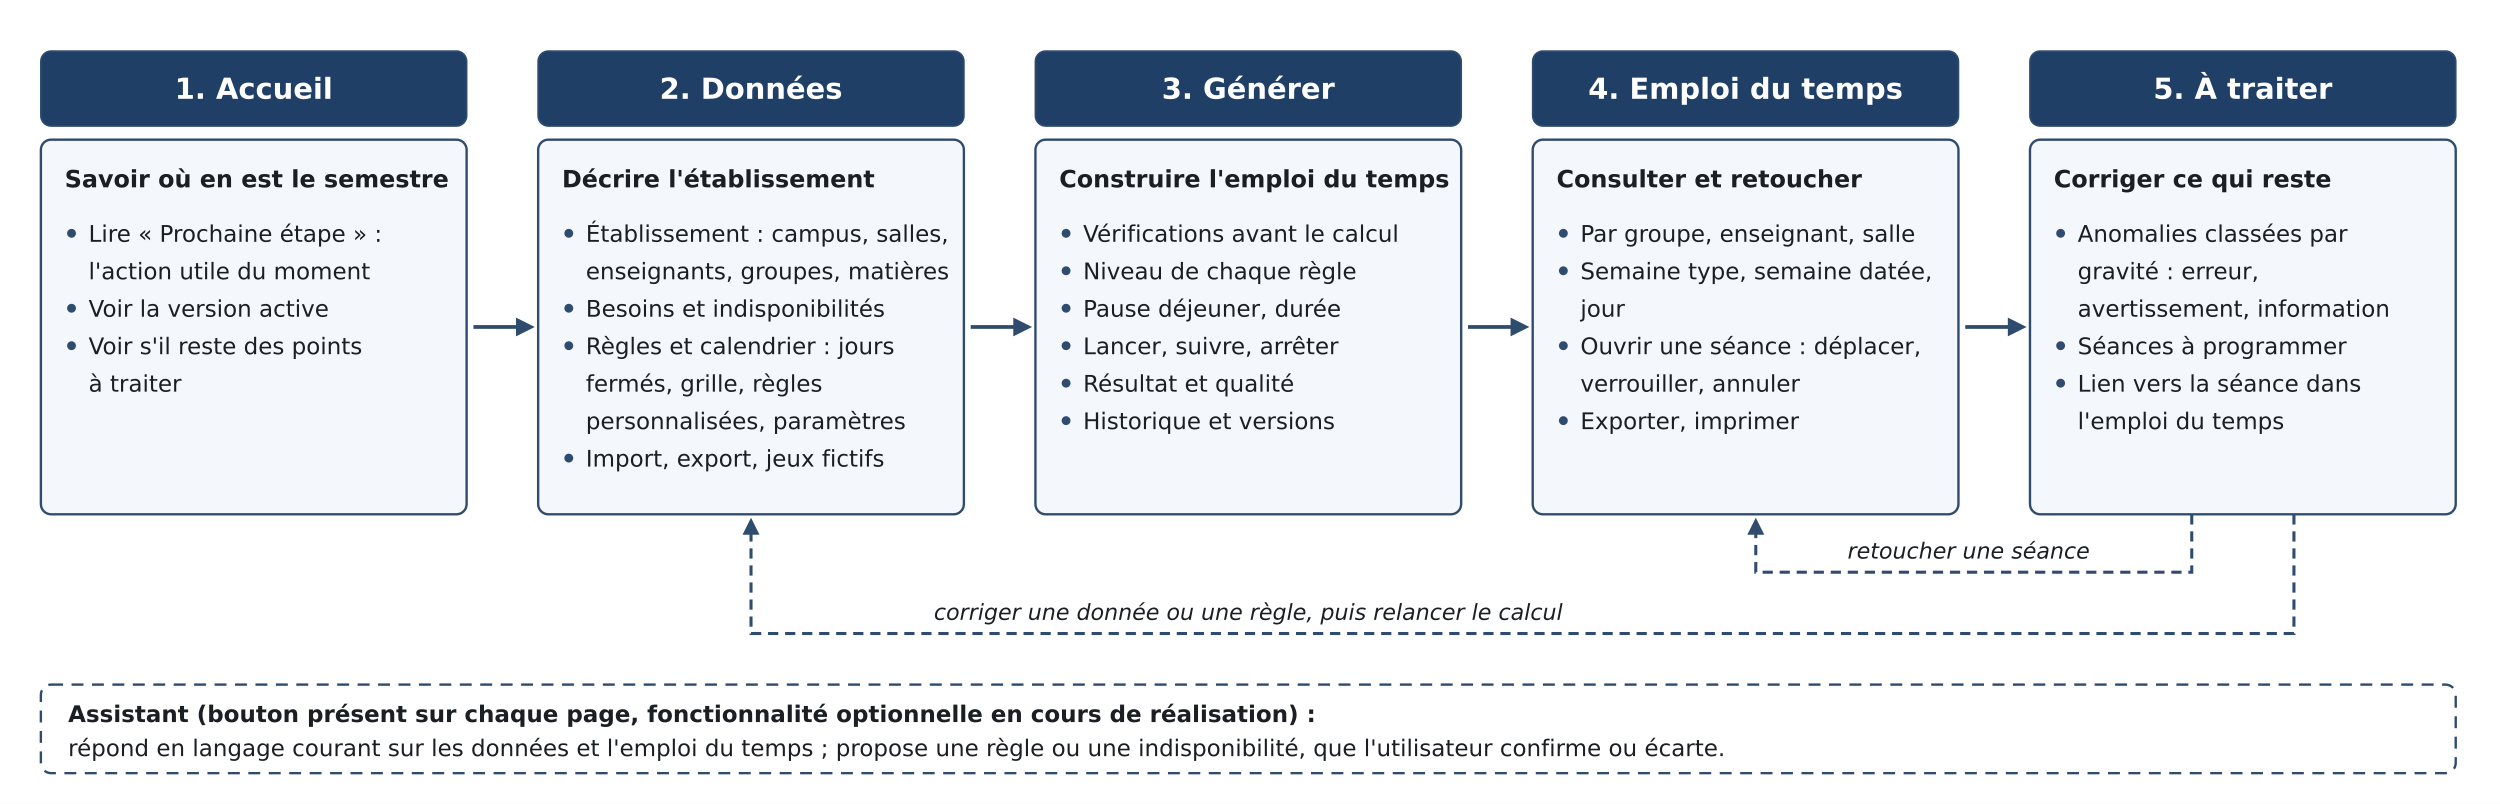
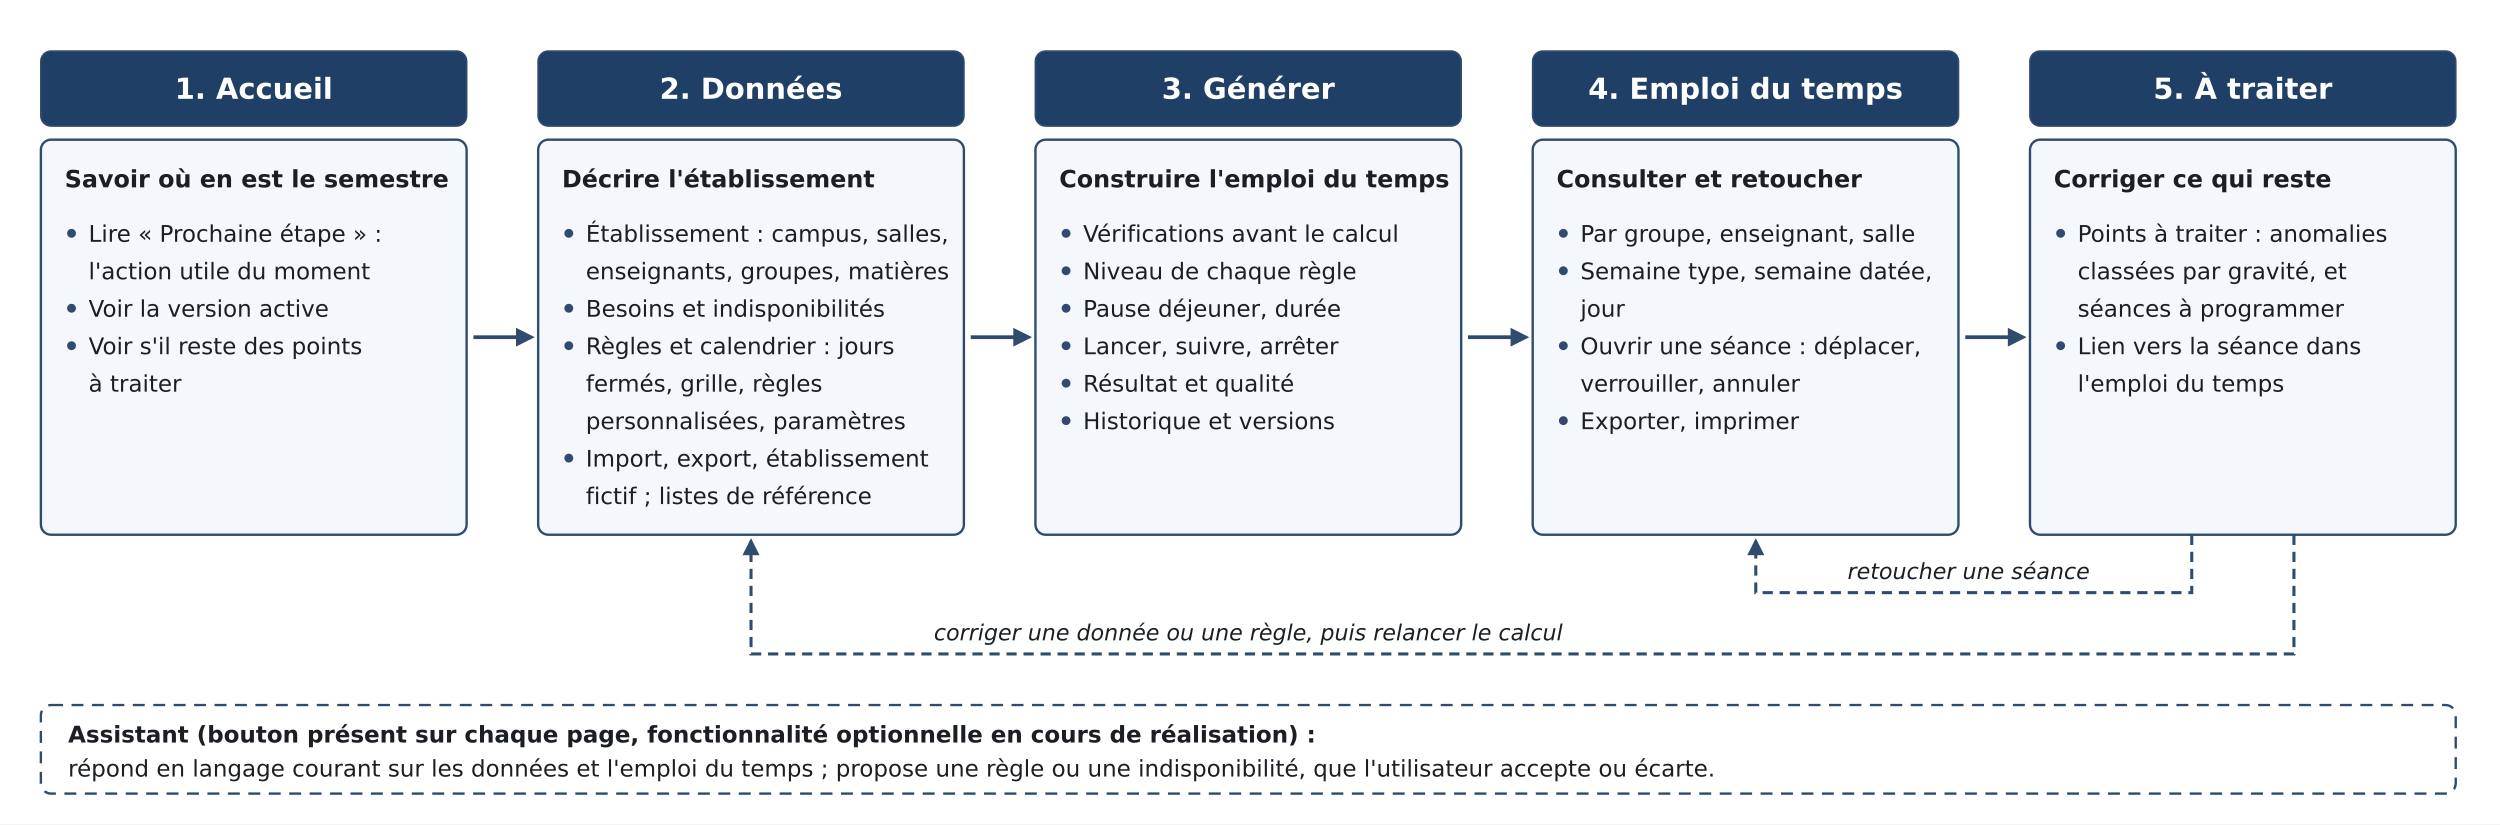
- <svg xmlns="http://www.w3.org/2000/svg" width="1468" height="472" viewBox="0 0 1468 472" font-family="Segoe UI, DejaVu Sans, Helvetica, Arial, sans-serif">
-   <rect x="0" y="0" width="1468" height="472" fill="#ffffff" />
+ <svg xmlns="http://www.w3.org/2000/svg" width="1468" height="484" viewBox="0 0 1468 484" font-family="Segoe UI, DejaVu Sans, Helvetica, Arial, sans-serif">
+   <rect x="0" y="0" width="1468" height="484" fill="#ffffff" />
  <rect x="24" y="30" width="250" height="44" rx="6" fill="#1f3f66" stroke="#2f4b6e" />
  <text x="149.0" y="58.0" font-size="17" text-anchor="middle" fill="#ffffff" font-weight="700">1. Accueil</text>
-   <rect x="24" y="82" width="250" height="220" rx="6" fill="#f4f7fb" stroke="#2f4b6e" stroke-width="1.4" />
+   <rect x="24" y="82" width="250" height="232" rx="6" fill="#f4f7fb" stroke="#2f4b6e" stroke-width="1.4" />
  <text x="38.0" y="110.0" font-size="14" text-anchor="start" fill="#1b1f24" font-weight="700">Savoir où en est le semestre</text>
  <circle cx="42" cy="137" r="2.6" fill="#2f4b6e" />
  <text x="52.0" y="142.0" font-size="13.5" text-anchor="start" fill="#1b1f24">Lire « Prochaine étape » :</text>
  <text x="52.0" y="164.0" font-size="13.5" text-anchor="start" fill="#1b1f24">l'action utile du moment</text>
  <circle cx="42" cy="181" r="2.6" fill="#2f4b6e" />
  <text x="52.0" y="186.0" font-size="13.5" text-anchor="start" fill="#1b1f24">Voir la version active</text>
  <circle cx="42" cy="203" r="2.6" fill="#2f4b6e" />
  <text x="52.0" y="208.0" font-size="13.5" text-anchor="start" fill="#1b1f24">Voir s'il reste des points</text>
  <text x="52.0" y="230.0" font-size="13.5" text-anchor="start" fill="#1b1f24">à traiter</text>
-   <polyline points="278.0,192.0 310.0,192.0" fill="none" stroke="#2f4b6e" stroke-width="2.2" />
-   <polygon points="314.0,192.0 303.0,197.5 303.0,186.5" fill="#2f4b6e" />
+   <polyline points="278.0,198.0 310.0,198.0" fill="none" stroke="#2f4b6e" stroke-width="2.2" />
+   <polygon points="314.0,198.0 303.0,203.5 303.0,192.5" fill="#2f4b6e" />
  <rect x="316" y="30" width="250" height="44" rx="6" fill="#1f3f66" stroke="#2f4b6e" />
  <text x="441.0" y="58.0" font-size="17" text-anchor="middle" fill="#ffffff" font-weight="700">2. Données</text>
-   <rect x="316" y="82" width="250" height="220" rx="6" fill="#f4f7fb" stroke="#2f4b6e" stroke-width="1.4" />
+   <rect x="316" y="82" width="250" height="232" rx="6" fill="#f4f7fb" stroke="#2f4b6e" stroke-width="1.4" />
  <text x="330.0" y="110.0" font-size="14" text-anchor="start" fill="#1b1f24" font-weight="700">Décrire l'établissement</text>
  <circle cx="334" cy="137" r="2.6" fill="#2f4b6e" />
  <text x="344.0" y="142.0" font-size="13.5" text-anchor="start" fill="#1b1f24">Établissement : campus, salles,</text>
  <text x="344.0" y="164.0" font-size="13.5" text-anchor="start" fill="#1b1f24">enseignants, groupes, matières</text>
  <circle cx="334" cy="181" r="2.6" fill="#2f4b6e" />
  <text x="344.0" y="186.0" font-size="13.5" text-anchor="start" fill="#1b1f24">Besoins et indisponibilités</text>
  <circle cx="334" cy="203" r="2.6" fill="#2f4b6e" />
  <text x="344.0" y="208.0" font-size="13.5" text-anchor="start" fill="#1b1f24">Règles et calendrier : jours</text>
  <text x="344.0" y="230.0" font-size="13.5" text-anchor="start" fill="#1b1f24">fermés, grille, règles</text>
  <text x="344.0" y="252.0" font-size="13.5" text-anchor="start" fill="#1b1f24">personnalisées, paramètres</text>
  <circle cx="334" cy="269" r="2.6" fill="#2f4b6e" />
-   <text x="344.0" y="274.0" font-size="13.5" text-anchor="start" fill="#1b1f24">Import, export, jeux fictifs</text>
-   <polyline points="570.0,192.0 602.0,192.0" fill="none" stroke="#2f4b6e" stroke-width="2.2" />
-   <polygon points="606.0,192.0 595.0,197.5 595.0,186.5" fill="#2f4b6e" />
+   <text x="344.0" y="274.0" font-size="13.5" text-anchor="start" fill="#1b1f24">Import, export, établissement</text>
+   <text x="344.0" y="296.0" font-size="13.5" text-anchor="start" fill="#1b1f24">fictif ; listes de référence</text>
+   <polyline points="570.0,198.0 602.0,198.0" fill="none" stroke="#2f4b6e" stroke-width="2.2" />
+   <polygon points="606.0,198.0 595.0,203.5 595.0,192.5" fill="#2f4b6e" />
  <rect x="608" y="30" width="250" height="44" rx="6" fill="#1f3f66" stroke="#2f4b6e" />
  <text x="733.0" y="58.0" font-size="17" text-anchor="middle" fill="#ffffff" font-weight="700">3. Générer</text>
-   <rect x="608" y="82" width="250" height="220" rx="6" fill="#f4f7fb" stroke="#2f4b6e" stroke-width="1.4" />
+   <rect x="608" y="82" width="250" height="232" rx="6" fill="#f4f7fb" stroke="#2f4b6e" stroke-width="1.4" />
  <text x="622.0" y="110.0" font-size="14" text-anchor="start" fill="#1b1f24" font-weight="700">Construire l'emploi du temps</text>
  <circle cx="626" cy="137" r="2.6" fill="#2f4b6e" />
  <text x="636.0" y="142.0" font-size="13.5" text-anchor="start" fill="#1b1f24">Vérifications avant le calcul</text>
  <circle cx="626" cy="159" r="2.6" fill="#2f4b6e" />
  <text x="636.0" y="164.0" font-size="13.5" text-anchor="start" fill="#1b1f24">Niveau de chaque règle</text>
  <circle cx="626" cy="181" r="2.6" fill="#2f4b6e" />
  <text x="636.0" y="186.0" font-size="13.5" text-anchor="start" fill="#1b1f24">Pause déjeuner, durée</text>
  <circle cx="626" cy="203" r="2.6" fill="#2f4b6e" />
  <text x="636.0" y="208.0" font-size="13.5" text-anchor="start" fill="#1b1f24">Lancer, suivre, arrêter</text>
  <circle cx="626" cy="225" r="2.6" fill="#2f4b6e" />
  <text x="636.0" y="230.0" font-size="13.5" text-anchor="start" fill="#1b1f24">Résultat et qualité</text>
  <circle cx="626" cy="247" r="2.6" fill="#2f4b6e" />
  <text x="636.0" y="252.0" font-size="13.5" text-anchor="start" fill="#1b1f24">Historique et versions</text>
-   <polyline points="862.0,192.0 894.0,192.0" fill="none" stroke="#2f4b6e" stroke-width="2.2" />
-   <polygon points="898.0,192.0 887.0,197.5 887.0,186.5" fill="#2f4b6e" />
+   <polyline points="862.0,198.0 894.0,198.0" fill="none" stroke="#2f4b6e" stroke-width="2.2" />
+   <polygon points="898.0,198.0 887.0,203.5 887.0,192.5" fill="#2f4b6e" />
  <rect x="900" y="30" width="250" height="44" rx="6" fill="#1f3f66" stroke="#2f4b6e" />
  <text x="1025.0" y="58.0" font-size="17" text-anchor="middle" fill="#ffffff" font-weight="700">4. Emploi du temps</text>
-   <rect x="900" y="82" width="250" height="220" rx="6" fill="#f4f7fb" stroke="#2f4b6e" stroke-width="1.4" />
+   <rect x="900" y="82" width="250" height="232" rx="6" fill="#f4f7fb" stroke="#2f4b6e" stroke-width="1.4" />
  <text x="914.0" y="110.0" font-size="14" text-anchor="start" fill="#1b1f24" font-weight="700">Consulter et retoucher</text>
  <circle cx="918" cy="137" r="2.6" fill="#2f4b6e" />
  <text x="928.0" y="142.0" font-size="13.5" text-anchor="start" fill="#1b1f24">Par groupe, enseignant, salle</text>
  <circle cx="918" cy="159" r="2.6" fill="#2f4b6e" />
  <text x="928.0" y="164.0" font-size="13.5" text-anchor="start" fill="#1b1f24">Semaine type, semaine datée,</text>
  <text x="928.0" y="186.0" font-size="13.5" text-anchor="start" fill="#1b1f24">jour</text>
  <circle cx="918" cy="203" r="2.6" fill="#2f4b6e" />
  <text x="928.0" y="208.0" font-size="13.5" text-anchor="start" fill="#1b1f24">Ouvrir une séance : déplacer,</text>
  <text x="928.0" y="230.0" font-size="13.5" text-anchor="start" fill="#1b1f24">verrouiller, annuler</text>
  <circle cx="918" cy="247" r="2.6" fill="#2f4b6e" />
  <text x="928.0" y="252.0" font-size="13.5" text-anchor="start" fill="#1b1f24">Exporter, imprimer</text>
-   <polyline points="1154.0,192.0 1186.0,192.0" fill="none" stroke="#2f4b6e" stroke-width="2.2" />
-   <polygon points="1190.0,192.0 1179.0,197.5 1179.0,186.5" fill="#2f4b6e" />
+   <polyline points="1154.0,198.0 1186.0,198.0" fill="none" stroke="#2f4b6e" stroke-width="2.2" />
+   <polygon points="1190.0,198.0 1179.0,203.5 1179.0,192.5" fill="#2f4b6e" />
  <rect x="1192" y="30" width="250" height="44" rx="6" fill="#1f3f66" stroke="#2f4b6e" />
  <text x="1317.0" y="58.0" font-size="17" text-anchor="middle" fill="#ffffff" font-weight="700">5. À traiter</text>
-   <rect x="1192" y="82" width="250" height="220" rx="6" fill="#f4f7fb" stroke="#2f4b6e" stroke-width="1.4" />
+   <rect x="1192" y="82" width="250" height="232" rx="6" fill="#f4f7fb" stroke="#2f4b6e" stroke-width="1.4" />
  <text x="1206.0" y="110.0" font-size="14" text-anchor="start" fill="#1b1f24" font-weight="700">Corriger ce qui reste</text>
  <circle cx="1210" cy="137" r="2.6" fill="#2f4b6e" />
-   <text x="1220.0" y="142.0" font-size="13.5" text-anchor="start" fill="#1b1f24">Anomalies classées par</text>
-   <text x="1220.0" y="164.0" font-size="13.5" text-anchor="start" fill="#1b1f24">gravité : erreur,</text>
-   <text x="1220.0" y="186.0" font-size="13.5" text-anchor="start" fill="#1b1f24">avertissement, information</text>
+   <text x="1220.0" y="142.0" font-size="13.5" text-anchor="start" fill="#1b1f24">Points à traiter : anomalies</text>
+   <text x="1220.0" y="164.0" font-size="13.5" text-anchor="start" fill="#1b1f24">classées par gravité, et</text>
+   <text x="1220.0" y="186.0" font-size="13.5" text-anchor="start" fill="#1b1f24">séances à programmer</text>
  <circle cx="1210" cy="203" r="2.6" fill="#2f4b6e" />
-   <text x="1220.0" y="208.0" font-size="13.5" text-anchor="start" fill="#1b1f24">Séances à programmer</text>
-   <circle cx="1210" cy="225" r="2.6" fill="#2f4b6e" />
-   <text x="1220.0" y="230.0" font-size="13.5" text-anchor="start" fill="#1b1f24">Lien vers la séance dans</text>
-   <text x="1220.0" y="252.0" font-size="13.5" text-anchor="start" fill="#1b1f24">l'emploi du temps</text>
-   <polyline points="1287.0,302.0 1287.0,336.0 1031.0,336.0 1031.0,310.0" fill="none" stroke="#2f4b6e" stroke-width="1.8" stroke-dasharray="6,4" />
-   <polygon points="1031.0,304.0 1036.0,314.0 1026.0,314.0" fill="#2f4b6e" />
-   <rect x="1081.5" y="316.0" width="149.0" height="17.0" fill="#ffffff" />
-   <text x="1156.0" y="328.0" font-size="13" text-anchor="middle" fill="#1b1f24" font-style="italic">retoucher une séance</text>
-   <polyline points="1347.0,302.0 1347.0,372.0 441.0,372.0 441.0,310.0" fill="none" stroke="#2f4b6e" stroke-width="1.8" stroke-dasharray="6,4" />
-   <polygon points="441.0,304.0 446.0,314.0 436.0,314.0" fill="#2f4b6e" />
-   <rect x="526.2" y="352.0" width="413.6" height="17.0" fill="#ffffff" />
-   <text x="733.0" y="364.0" font-size="13" text-anchor="middle" fill="#1b1f24" font-style="italic">corriger une donnée ou une règle, puis relancer le calcul</text>
-   <rect x="24" y="402" width="1418" height="52" rx="6" fill="#ffffff" stroke="#2f4b6e" stroke-width="1.4" stroke-dasharray="7,5" />
-   <text x="40.0" y="424.0" font-size="13.5" text-anchor="start" fill="#1b1f24" font-weight="700">Assistant (bouton présent sur chaque page, fonctionnalité optionnelle en cours de réalisation) :</text>
-   <text x="40.0" y="444.0" font-size="13.5" text-anchor="start" fill="#1b1f24">répond en langage courant sur les données et l'emploi du temps ; propose une règle ou une indisponibilité, que l'utilisateur confirme ou écarte.</text>
+   <text x="1220.0" y="208.0" font-size="13.5" text-anchor="start" fill="#1b1f24">Lien vers la séance dans</text>
+   <text x="1220.0" y="230.0" font-size="13.5" text-anchor="start" fill="#1b1f24">l'emploi du temps</text>
+   <polyline points="1287.0,314.0 1287.0,348.0 1031.0,348.0 1031.0,322.0" fill="none" stroke="#2f4b6e" stroke-width="1.8" stroke-dasharray="6,4" />
+   <polygon points="1031.0,316.0 1036.0,326.0 1026.0,326.0" fill="#2f4b6e" />
+   <rect x="1081.5" y="328.0" width="149.0" height="17.0" fill="#ffffff" />
+   <text x="1156.0" y="340.0" font-size="13" text-anchor="middle" fill="#1b1f24" font-style="italic">retoucher une séance</text>
+   <polyline points="1347.0,314.0 1347.0,384.0 441.0,384.0 441.0,322.0" fill="none" stroke="#2f4b6e" stroke-width="1.8" stroke-dasharray="6,4" />
+   <polygon points="441.0,316.0 446.0,326.0 436.0,326.0" fill="#2f4b6e" />
+   <rect x="526.2" y="364.0" width="413.6" height="17.0" fill="#ffffff" />
+   <text x="733.0" y="376.0" font-size="13" text-anchor="middle" fill="#1b1f24" font-style="italic">corriger une donnée ou une règle, puis relancer le calcul</text>
+   <rect x="24" y="414" width="1418" height="52" rx="6" fill="#ffffff" stroke="#2f4b6e" stroke-width="1.4" stroke-dasharray="7,5" />
+   <text x="40.0" y="436.0" font-size="13.5" text-anchor="start" fill="#1b1f24" font-weight="700">Assistant (bouton présent sur chaque page, fonctionnalité optionnelle en cours de réalisation) :</text>
+   <text x="40.0" y="456.0" font-size="13.5" text-anchor="start" fill="#1b1f24">répond en langage courant sur les données et l'emploi du temps ; propose une règle ou une indisponibilité, que l'utilisateur accepte ou écarte.</text>
</svg>
